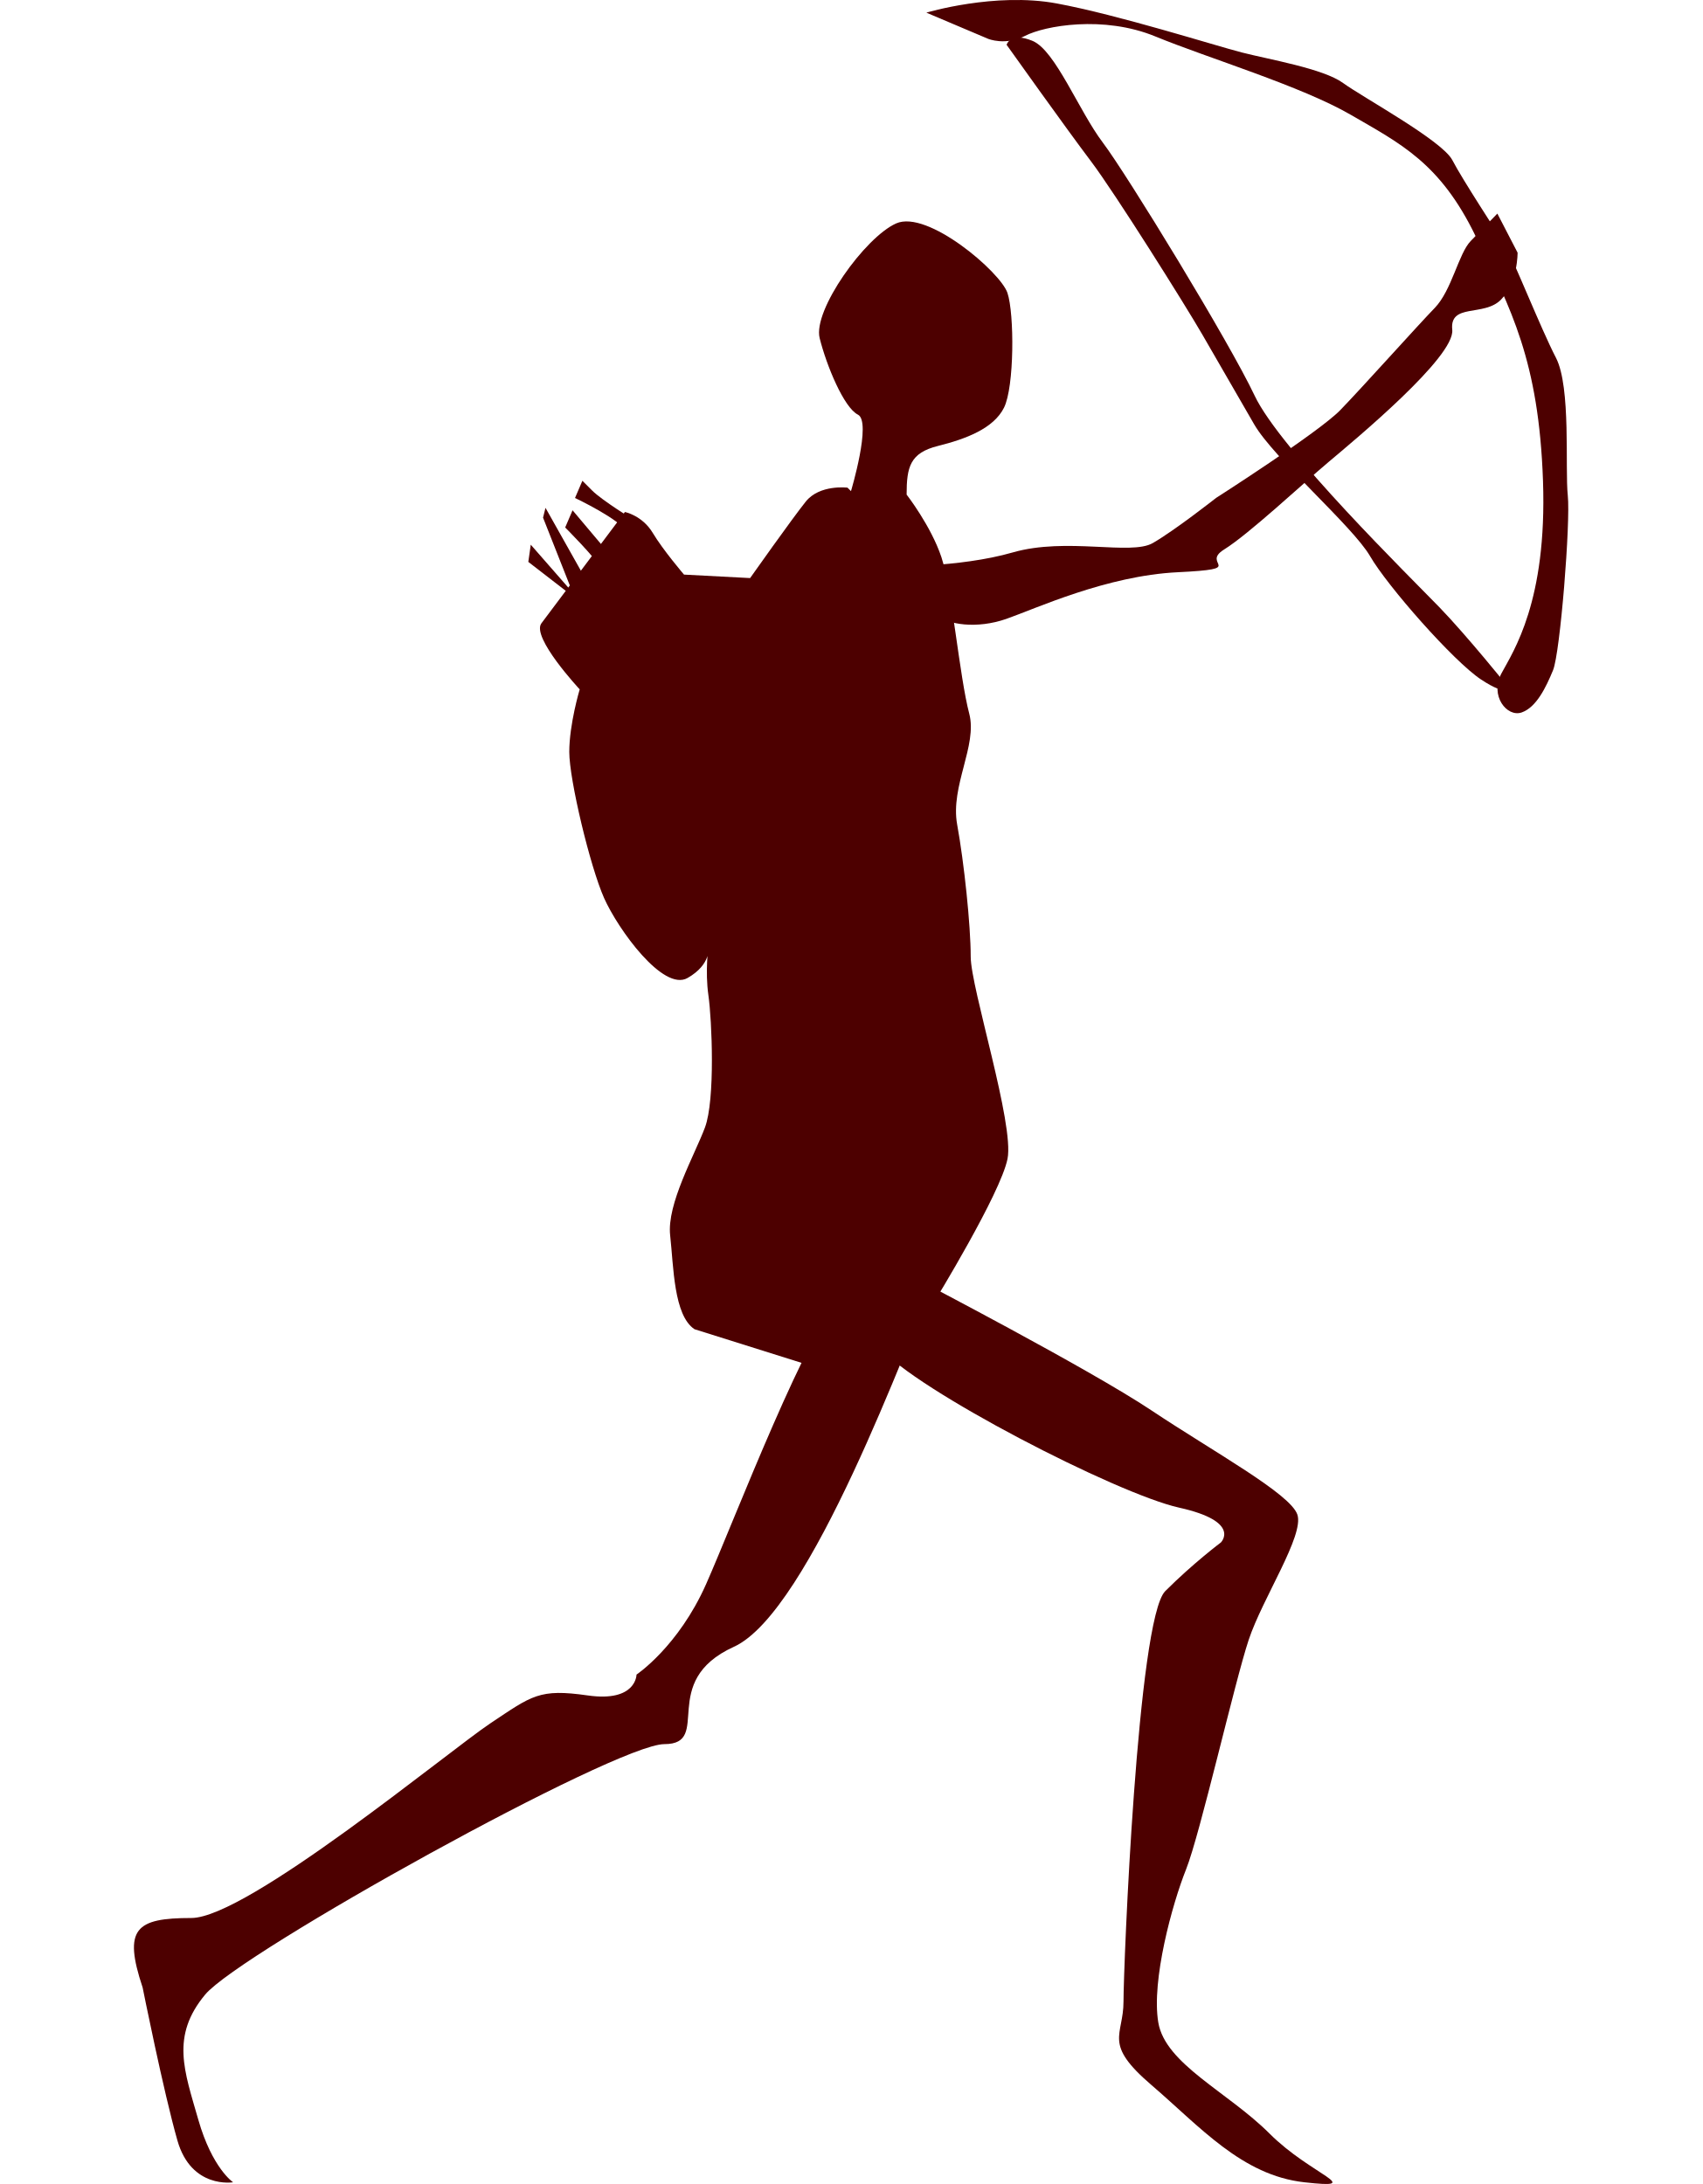
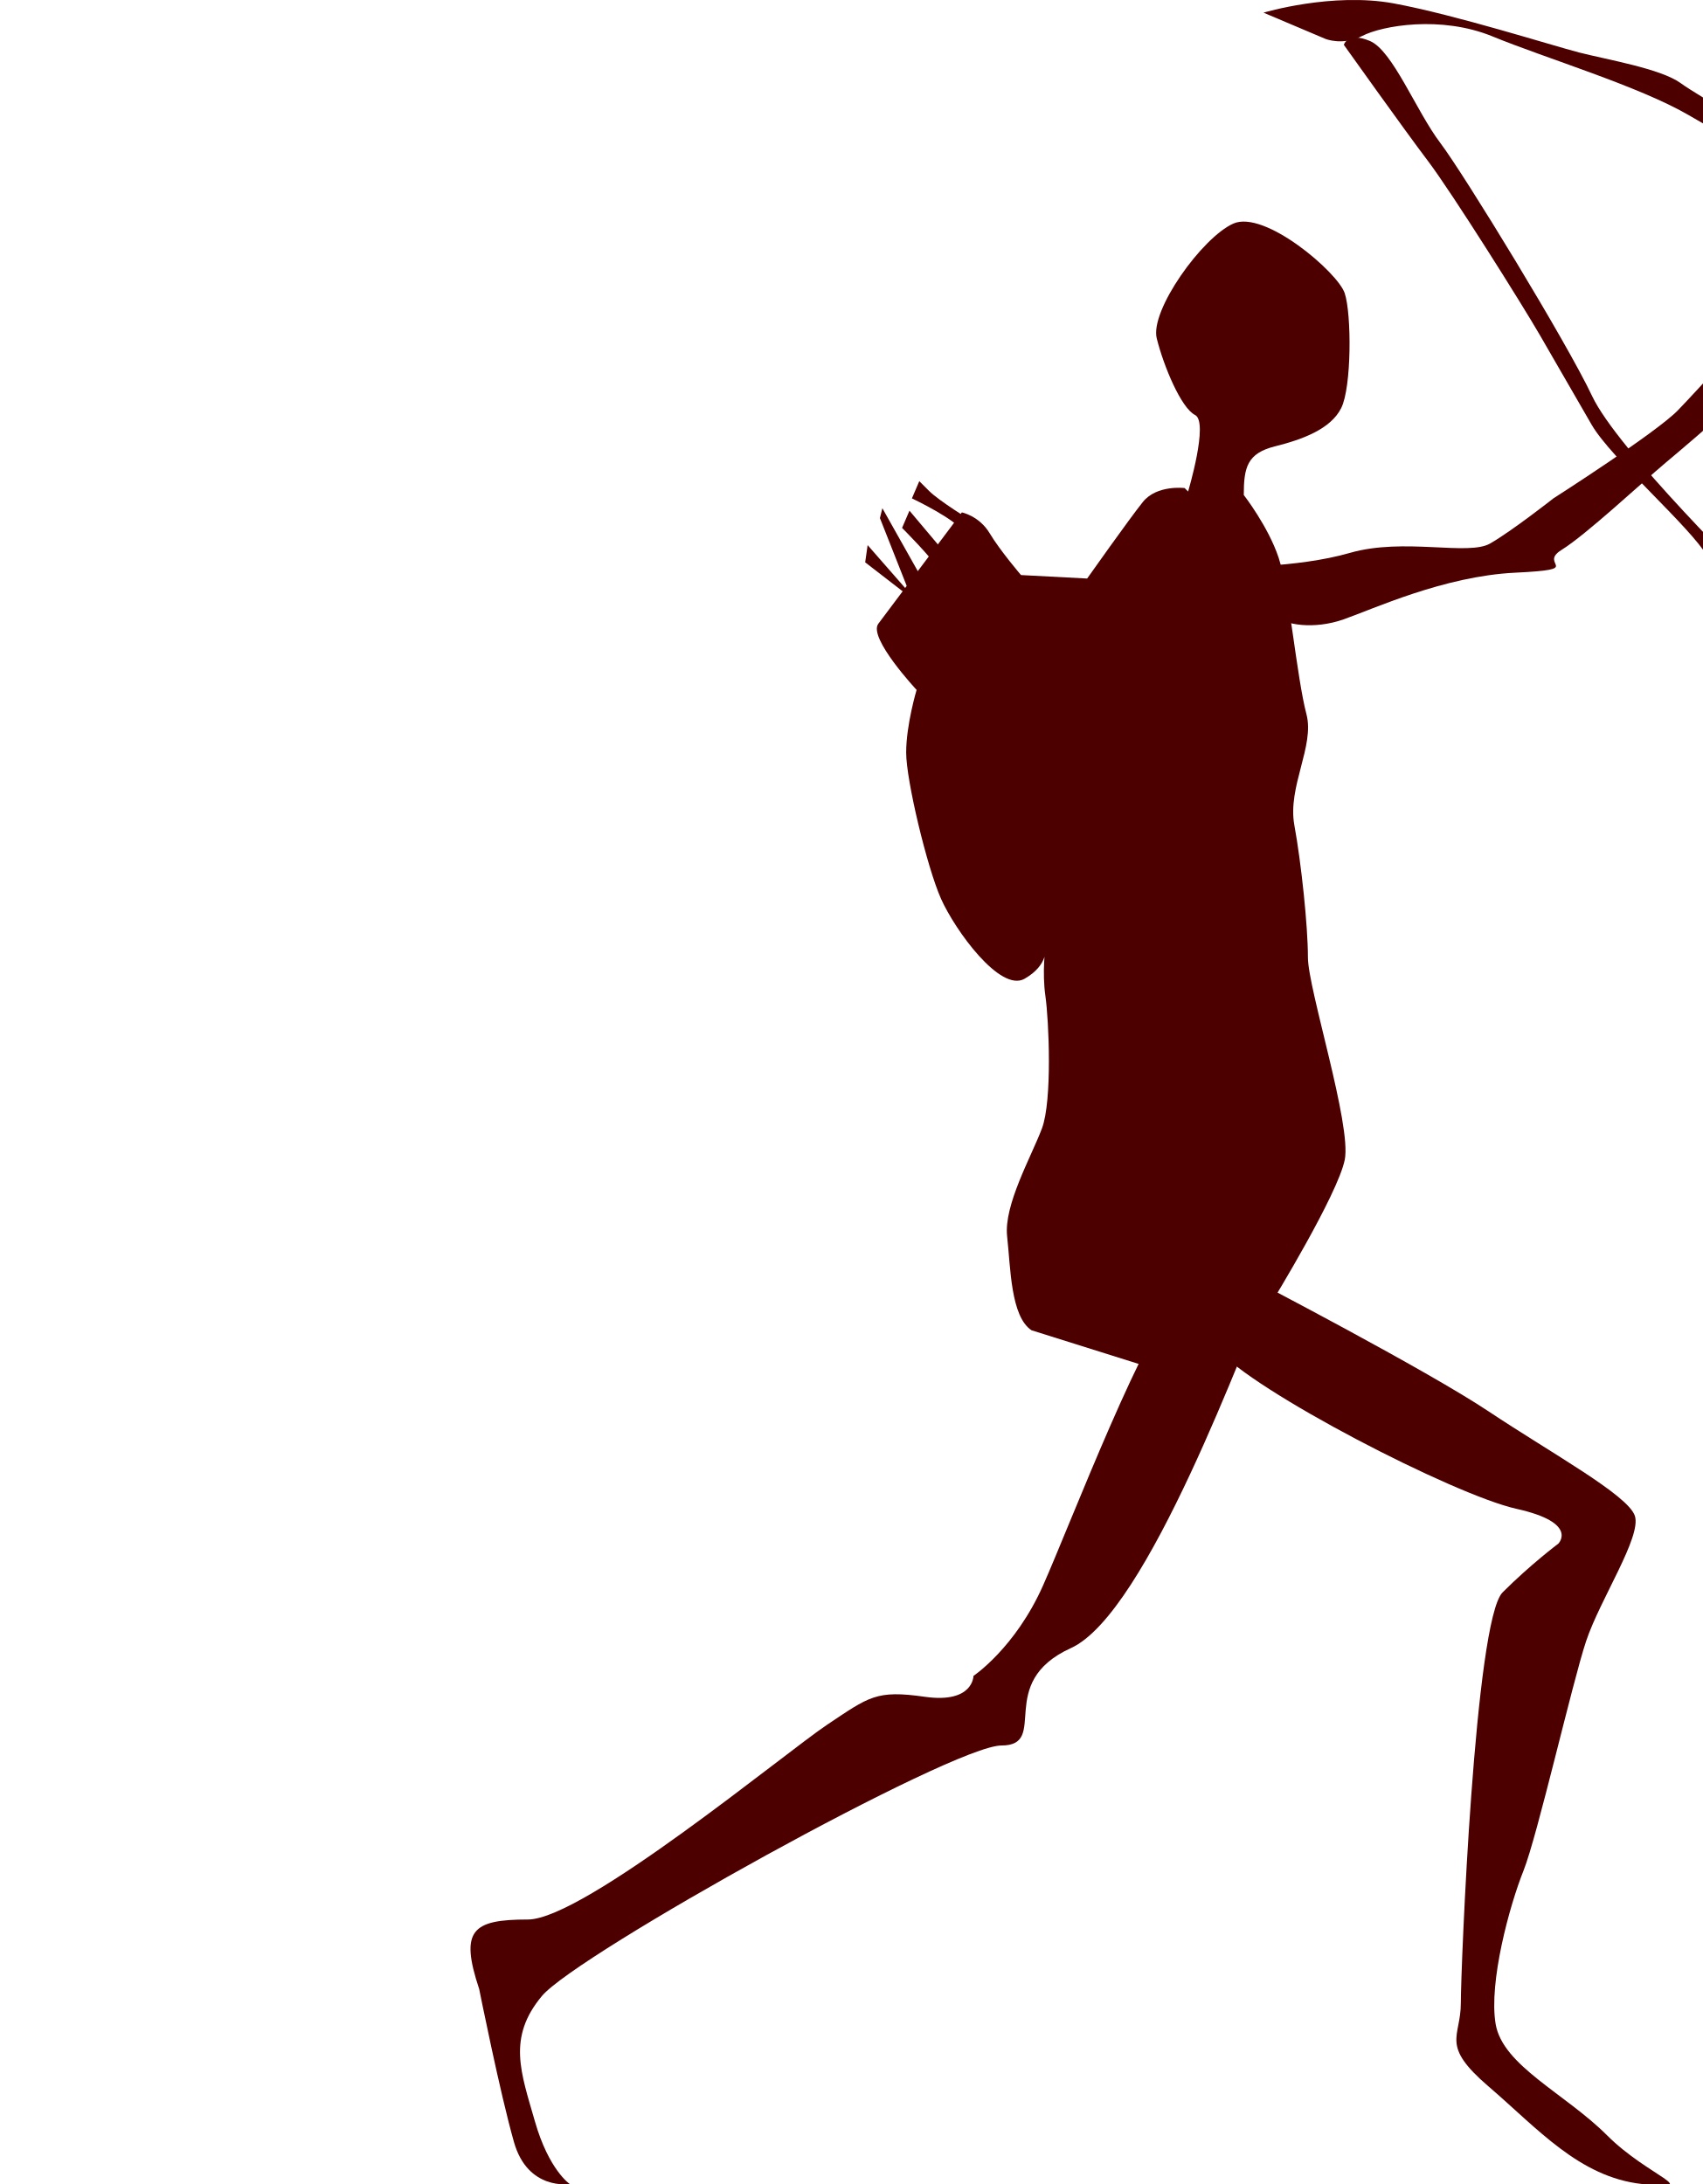
- <svg xmlns="http://www.w3.org/2000/svg" width="62.27mm" height="79.912mm" viewBox="0 0 62.27 79.912" version="1.1" id="svg1">
-   <g transform="translate(4.89987,0) scale(0.9851217)">
-     <defs id="defs1" />
-     <path style="fill:#4d0000;fill-opacity:1;stroke:none;stroke-width:6;stroke-linecap:square;paint-order:markers stroke fill" d="m 28.693,18.372 c 0,-1.033 0.129,-1.55 1.162,-1.808 1.033,-0.258 2.067,-0.646 2.454,-1.421 0.387,-0.775 0.387,-3.487 0.129,-4.262 -0.258,-0.775 -2.971,-3.1 -4.133,-2.583 -1.162,0.517 -3.1,3.229 -2.841,4.262 0.258,1.033 0.904,2.583 1.421,2.841 0.517,0.258 -0.258,2.841 -0.258,2.841 l -0.129,-0.129 c 0,0 -1.033,-0.129 -1.55,0.517 -0.517,0.646 -2.067,2.841 -2.067,2.841 l -2.454,-0.129 c 0,0 -0.775,-0.904 -1.162,-1.55 -0.387,-0.646 -1.033,-0.775 -1.033,-0.775 0,0 -2.712,3.616 -3.1,4.133 -0.387,0.517 1.421,2.454 1.421,2.454 0,0 -0.387,1.292 -0.387,2.325 0,1.033 0.775,4.262 1.292,5.425 0.517,1.162 2.196,3.487 3.1,2.971 0.904,-0.517 0.775,-1.162 0.775,-1.162 0,0 -0.129,0.904 0,1.808 0.129,0.904 0.258,3.875 -0.129,4.908 -0.387,1.033 -1.421,2.841 -1.292,4.004 0.129,1.162 0.129,2.971 0.904,3.487 l 4.521,1.421 4.391,-2.454 c 0,0 2.454,-4.004 2.712,-5.295 0.258,-1.292 -1.367,-6.347 -1.367,-7.51 0,-1.162 -0.245,-3.491 -0.504,-4.912 -0.258,-1.421 0.76,-2.934 0.45,-4.111 -0.365,-1.388 -0.646,-4.65 -1.033,-5.812 -0.387,-1.162 -1.292,-2.325 -1.292,-2.325 z" id="path1-6-6-6-8" />
-     <path style="fill:#4d0000;fill-opacity:1;stroke:none;stroke-width:6;stroke-linecap:square;paint-order:markers stroke fill" d="m 27.982,21.042 c 0,0 2.65,0.054 4.651,-0.523 2.001,-0.576 4.386,0.121 5.201,-0.348 0.815,-0.468 2.351,-1.677 2.351,-1.677 0,0 3.802,-2.429 4.612,-3.262 0.81,-0.834 2.878,-3.146 3.508,-3.795 0.63,-0.648 0.885,-2.022 1.335,-2.485 0.45,-0.463 0.99,-1.019 0.99,-1.019 l 0.751,1.451 c 0,0 0.016,1.096 -0.615,1.744 -0.63,0.648 -1.916,0.118 -1.811,1.122 0.106,1.003 -3.596,4.07 -4.589,4.906 -0.993,0.836 -2.976,2.691 -3.881,3.252 -0.905,0.561 0.924,0.718 -1.723,0.846 -2.647,0.129 -5.278,1.353 -6.369,1.734 -1.091,0.381 -2.189,0.214 -2.56,-0.146 -0.37,-0.36 -1.852,-1.801 -1.852,-1.801 z" id="path2-2-5-9-7" />
-     <path style="fill:#4d0000;fill-opacity:1;stroke:none;stroke-width:6;stroke-linecap:square;paint-order:markers stroke fill" d="m 29.426,0.47 c 0,0 2.547,-0.767 4.836,-0.343 2.289,0.424 5.868,1.561 6.876,1.821 1.008,0.26 3.023,0.597 3.761,1.134 0.738,0.538 3.684,2.14 4.059,2.865 0.376,0.725 1.683,2.716 1.963,3.169 0.28,0.453 1.322,3.087 1.886,4.175 0.563,1.088 0.332,4.105 0.438,5.109 0.106,1.003 -0.282,5.85 -0.547,6.493 -0.265,0.643 -0.62,1.379 -1.165,1.569 -0.545,0.19 -1.196,-0.622 -0.751,-1.451 0.445,-0.828 1.698,-2.673 1.543,-7.146 C 52.169,13.392 51.138,11.489 49.82,8.767 48.503,6.046 47.032,5.336 45.19,4.266 43.348,3.196 39.862,2.149 37.933,1.355 36.003,0.56 33.817,0.956 33.092,1.332 32.366,1.708 31.723,1.443 31.723,1.443 Z" id="path4-1-3-7-1" />
-     <path style="fill:#4d0000;fill-opacity:1;stroke:none;stroke-width:6;stroke-linecap:square;paint-order:markers stroke fill" d="m 18.571,19.318 c 0,0 -1.187,-0.731 -1.553,-1.096 -0.365,-0.365 -0.365,-0.365 -0.365,-0.365 l -0.274,0.639 c 0,0 1.735,0.822 1.918,1.279 0.183,0.457 0.274,-0.457 0.274,-0.457 z" id="path7-7-3-9-2" />
-     <path style="fill:#4d0000;fill-opacity:1;stroke:none;stroke-width:6;stroke-linecap:square;paint-order:markers stroke fill" d="m 17.749,20.688 -1.461,-1.735 -0.274,0.639 c 0,0 1.096,1.096 1.37,1.553 0.274,0.457 0.365,-0.457 0.365,-0.457 z" id="path8-6-3-8-0" />
-     <path style="fill:#4d0000;fill-opacity:1;stroke:none;stroke-width:6;stroke-linecap:square;paint-order:markers stroke fill" d="m 16.927,21.784 -1.644,-2.922 -0.091,0.365 1.37,3.47 z" id="path9-5-4-9-7" />
-     <path style="fill:#4d0000;fill-opacity:1;stroke:none;stroke-width:6;stroke-linecap:square;paint-order:markers stroke fill" d="m 16.654,22.423 -1.918,-2.192 -0.091,0.639 z" id="path10-2-2-7-7" />
-     <path style="fill:#4d0000;fill-opacity:1;stroke:none;stroke-width:1;stroke-linecap:square;stroke-dasharray:none;stroke-opacity:1;paint-order:markers stroke fill" d="m 29.771,47.474 c -1.033,2.325 -4.65,12.399 -7.491,13.691 -2.841,1.292 -0.775,3.616 -2.583,3.616 -1.808,0 -15.757,7.749 -17.049,9.299 -1.292,1.55 -0.775,2.841 -0.258,4.65 0.517,1.808 1.292,2.325 1.292,2.325 0,0 -1.55,0.258 -2.067,-1.55 -0.517,-1.808 -1.292,-5.683 -1.292,-5.683 -0.731,-2.192 -0.258,-2.583 1.808,-2.583 2.067,0 9.558,-6.2 11.108,-7.233 1.55,-1.033 1.808,-1.292 3.616,-1.033 1.808,0.258 1.808,-0.775 1.808,-0.775 0,0 1.55,-1.033 2.583,-3.358 1.033,-2.325 3.875,-9.816 5.166,-10.849 1.292,-1.033 3.358,-0.517 3.358,-0.517 z" id="path17-4" />
-     <path style="fill:#4d0000;fill-opacity:1;stroke:none;stroke-width:1;stroke-linecap:square;stroke-dasharray:none;stroke-opacity:1;paint-order:markers stroke fill" d="m 28.996,47.474 c 0,0 6.458,3.358 8.783,4.908 2.325,1.55 5.166,3.1 5.425,3.875 0.258,0.775 -1.292,3.1 -1.808,4.65 -0.517,1.55 -1.808,7.233 -2.325,8.524 -0.517,1.292 -1.292,4.133 -1.033,5.683 0.258,1.55 2.583,2.583 4.133,4.133 1.55,1.55 3.616,2.067 1.292,1.808 -2.325,-0.258 -3.875,-2.067 -5.683,-3.616 -1.808,-1.55 -1.033,-1.808 -1.033,-3.1 0,-1.292 0.517,-14.207 1.55,-15.241 1.033,-1.033 2.067,-1.808 2.067,-1.808 0,0 0.775,-0.775 -1.55,-1.292 -2.325,-0.517 -9.816,-4.391 -11.108,-5.941 -1.292,-1.55 1.292,-2.583 1.292,-2.583 z" id="path18-5" />
-     <path style="fill:#4d0000;fill-opacity:1;stroke:none;stroke-width:1;stroke-linecap:square;stroke-dasharray:none;stroke-opacity:1;paint-order:markers stroke fill" d="m 32.406,1.664 c 0,0 2.234,3.139 3.123,4.313 0.889,1.174 3.513,5.354 4.152,6.461 0.639,1.107 1.187,2.056 1.918,3.322 0.731,1.265 3.664,3.79 4.304,4.897 0.639,1.107 3.099,3.906 4.121,4.581 1.023,0.675 0.998,0.267 0.998,0.267 0,0 -1.504,-1.874 -2.551,-2.957 C 47.425,21.467 42.555,16.686 41.617,14.696 40.68,12.706 36.868,6.47 35.979,5.296 35.091,4.122 34.22,1.883 33.38,1.524 32.54,1.165 32.406,1.664 32.406,1.664 Z" id="path19-3-3" />
-   </g>
+ <svg xmlns="http://www.w3.org/2000/svg" width="62.27mm" height="79.912mm" viewBox="-17.458 0 63.161 81.055" version="1.1" id="svg1">
+   <defs id="defs1" />
+   <path style="fill:#4d0000;fill-opacity:1;stroke:none;stroke-width:6;stroke-linecap:square;paint-order:markers stroke fill" d="m 28.693,18.372 c 0,-1.033 0.129,-1.55 1.162,-1.808 1.033,-0.258 2.067,-0.646 2.454,-1.421 0.387,-0.775 0.387,-3.487 0.129,-4.262 -0.258,-0.775 -2.971,-3.1 -4.133,-2.583 -1.162,0.517 -3.1,3.229 -2.841,4.262 0.258,1.033 0.904,2.583 1.421,2.841 0.517,0.258 -0.258,2.841 -0.258,2.841 l -0.129,-0.129 c 0,0 -1.033,-0.129 -1.55,0.517 -0.517,0.646 -2.067,2.841 -2.067,2.841 l -2.454,-0.129 c 0,0 -0.775,-0.904 -1.162,-1.55 -0.387,-0.646 -1.033,-0.775 -1.033,-0.775 0,0 -2.712,3.616 -3.1,4.133 -0.387,0.517 1.421,2.454 1.421,2.454 0,0 -0.387,1.292 -0.387,2.325 0,1.033 0.775,4.262 1.292,5.425 0.517,1.162 2.196,3.487 3.1,2.971 0.904,-0.517 0.775,-1.162 0.775,-1.162 0,0 -0.129,0.904 0,1.808 0.129,0.904 0.258,3.875 -0.129,4.908 -0.387,1.033 -1.421,2.841 -1.292,4.004 0.129,1.162 0.129,2.971 0.904,3.487 l 4.521,1.421 4.391,-2.454 c 0,0 2.454,-4.004 2.712,-5.295 0.258,-1.292 -1.367,-6.347 -1.367,-7.51 0,-1.162 -0.245,-3.491 -0.504,-4.912 -0.258,-1.421 0.76,-2.934 0.45,-4.111 -0.365,-1.388 -0.646,-4.65 -1.033,-5.812 -0.387,-1.162 -1.292,-2.325 -1.292,-2.325 z" id="path1-6-6-6-8" />
+   <path style="fill:#4d0000;fill-opacity:1;stroke:none;stroke-width:6;stroke-linecap:square;paint-order:markers stroke fill" d="m 27.982,21.042 c 0,0 2.65,0.054 4.651,-0.523 2.001,-0.576 4.386,0.121 5.201,-0.348 0.815,-0.468 2.351,-1.677 2.351,-1.677 0,0 3.802,-2.429 4.612,-3.262 0.81,-0.834 2.878,-3.146 3.508,-3.795 0.63,-0.648 0.885,-2.022 1.335,-2.485 0.45,-0.463 0.99,-1.019 0.99,-1.019 l 0.751,1.451 c 0,0 0.016,1.096 -0.615,1.744 -0.63,0.648 -1.916,0.118 -1.811,1.122 0.106,1.003 -3.596,4.07 -4.589,4.906 -0.993,0.836 -2.976,2.691 -3.881,3.252 -0.905,0.561 0.924,0.718 -1.723,0.846 -2.647,0.129 -5.278,1.353 -6.369,1.734 -1.091,0.381 -2.189,0.214 -2.56,-0.146 -0.37,-0.36 -1.852,-1.801 -1.852,-1.801 z" id="path2-2-5-9-7" />
+   <path style="fill:#4d0000;fill-opacity:1;stroke:none;stroke-width:6;stroke-linecap:square;paint-order:markers stroke fill" d="m 29.426,0.47 c 0,0 2.547,-0.767 4.836,-0.343 2.289,0.424 5.868,1.561 6.876,1.821 1.008,0.26 3.023,0.597 3.761,1.134 0.738,0.538 3.684,2.14 4.059,2.865 0.376,0.725 1.683,2.716 1.963,3.169 0.28,0.453 1.322,3.087 1.886,4.175 0.563,1.088 0.332,4.105 0.438,5.109 0.106,1.003 -0.282,5.85 -0.547,6.493 -0.265,0.643 -0.62,1.379 -1.165,1.569 -0.545,0.19 -1.196,-0.622 -0.751,-1.451 0.445,-0.828 1.698,-2.673 1.543,-7.146 C 52.169,13.392 51.138,11.489 49.82,8.767 48.503,6.046 47.032,5.336 45.19,4.266 43.348,3.196 39.862,2.149 37.933,1.355 36.003,0.56 33.817,0.956 33.092,1.332 32.366,1.708 31.723,1.443 31.723,1.443 Z" id="path4-1-3-7-1" />
+   <path style="fill:#4d0000;fill-opacity:1;stroke:none;stroke-width:6;stroke-linecap:square;paint-order:markers stroke fill" d="m 18.571,19.318 c 0,0 -1.187,-0.731 -1.553,-1.096 -0.365,-0.365 -0.365,-0.365 -0.365,-0.365 l -0.274,0.639 c 0,0 1.735,0.822 1.918,1.279 0.183,0.457 0.274,-0.457 0.274,-0.457 z" id="path7-7-3-9-2" />
+   <path style="fill:#4d0000;fill-opacity:1;stroke:none;stroke-width:6;stroke-linecap:square;paint-order:markers stroke fill" d="m 17.749,20.688 -1.461,-1.735 -0.274,0.639 c 0,0 1.096,1.096 1.37,1.553 0.274,0.457 0.365,-0.457 0.365,-0.457 z" id="path8-6-3-8-0" />
+   <path style="fill:#4d0000;fill-opacity:1;stroke:none;stroke-width:6;stroke-linecap:square;paint-order:markers stroke fill" d="m 16.927,21.784 -1.644,-2.922 -0.091,0.365 1.37,3.47 z" id="path9-5-4-9-7" />
+   <path style="fill:#4d0000;fill-opacity:1;stroke:none;stroke-width:6;stroke-linecap:square;paint-order:markers stroke fill" d="m 16.654,22.423 -1.918,-2.192 -0.091,0.639 z" id="path10-2-2-7-7" />
+   <path style="fill:#4d0000;fill-opacity:1;stroke:none;stroke-width:1;stroke-linecap:square;stroke-dasharray:none;stroke-opacity:1;paint-order:markers stroke fill" d="m 29.771,47.474 c -1.033,2.325 -4.65,12.399 -7.491,13.691 -2.841,1.292 -0.775,3.616 -2.583,3.616 -1.808,0 -15.757,7.749 -17.049,9.299 -1.292,1.55 -0.775,2.841 -0.258,4.65 0.517,1.808 1.292,2.325 1.292,2.325 0,0 -1.55,0.258 -2.067,-1.55 -0.517,-1.808 -1.292,-5.683 -1.292,-5.683 -0.731,-2.192 -0.258,-2.583 1.808,-2.583 2.067,0 9.558,-6.2 11.108,-7.233 1.55,-1.033 1.808,-1.292 3.616,-1.033 1.808,0.258 1.808,-0.775 1.808,-0.775 0,0 1.55,-1.033 2.583,-3.358 1.033,-2.325 3.875,-9.816 5.166,-10.849 1.292,-1.033 3.358,-0.517 3.358,-0.517 z" id="path17-4" />
+   <path style="fill:#4d0000;fill-opacity:1;stroke:none;stroke-width:1;stroke-linecap:square;stroke-dasharray:none;stroke-opacity:1;paint-order:markers stroke fill" d="m 28.996,47.474 c 0,0 6.458,3.358 8.783,4.908 2.325,1.55 5.166,3.1 5.425,3.875 0.258,0.775 -1.292,3.1 -1.808,4.65 -0.517,1.55 -1.808,7.233 -2.325,8.524 -0.517,1.292 -1.292,4.133 -1.033,5.683 0.258,1.55 2.583,2.583 4.133,4.133 1.55,1.55 3.616,2.067 1.292,1.808 -2.325,-0.258 -3.875,-2.067 -5.683,-3.616 -1.808,-1.55 -1.033,-1.808 -1.033,-3.1 0,-1.292 0.517,-14.207 1.55,-15.241 1.033,-1.033 2.067,-1.808 2.067,-1.808 0,0 0.775,-0.775 -1.55,-1.292 -2.325,-0.517 -9.816,-4.391 -11.108,-5.941 -1.292,-1.55 1.292,-2.583 1.292,-2.583 z" id="path18-5" />
+   <path style="fill:#4d0000;fill-opacity:1;stroke:none;stroke-width:1;stroke-linecap:square;stroke-dasharray:none;stroke-opacity:1;paint-order:markers stroke fill" d="m 32.406,1.664 c 0,0 2.234,3.139 3.123,4.313 0.889,1.174 3.513,5.354 4.152,6.461 0.639,1.107 1.187,2.056 1.918,3.322 0.731,1.265 3.664,3.79 4.304,4.897 0.639,1.107 3.099,3.906 4.121,4.581 1.023,0.675 0.998,0.267 0.998,0.267 0,0 -1.504,-1.874 -2.551,-2.957 C 47.425,21.467 42.555,16.686 41.617,14.696 40.68,12.706 36.868,6.47 35.979,5.296 35.091,4.122 34.22,1.883 33.38,1.524 32.54,1.165 32.406,1.664 32.406,1.664 Z" id="path19-3-3" />
</svg>
